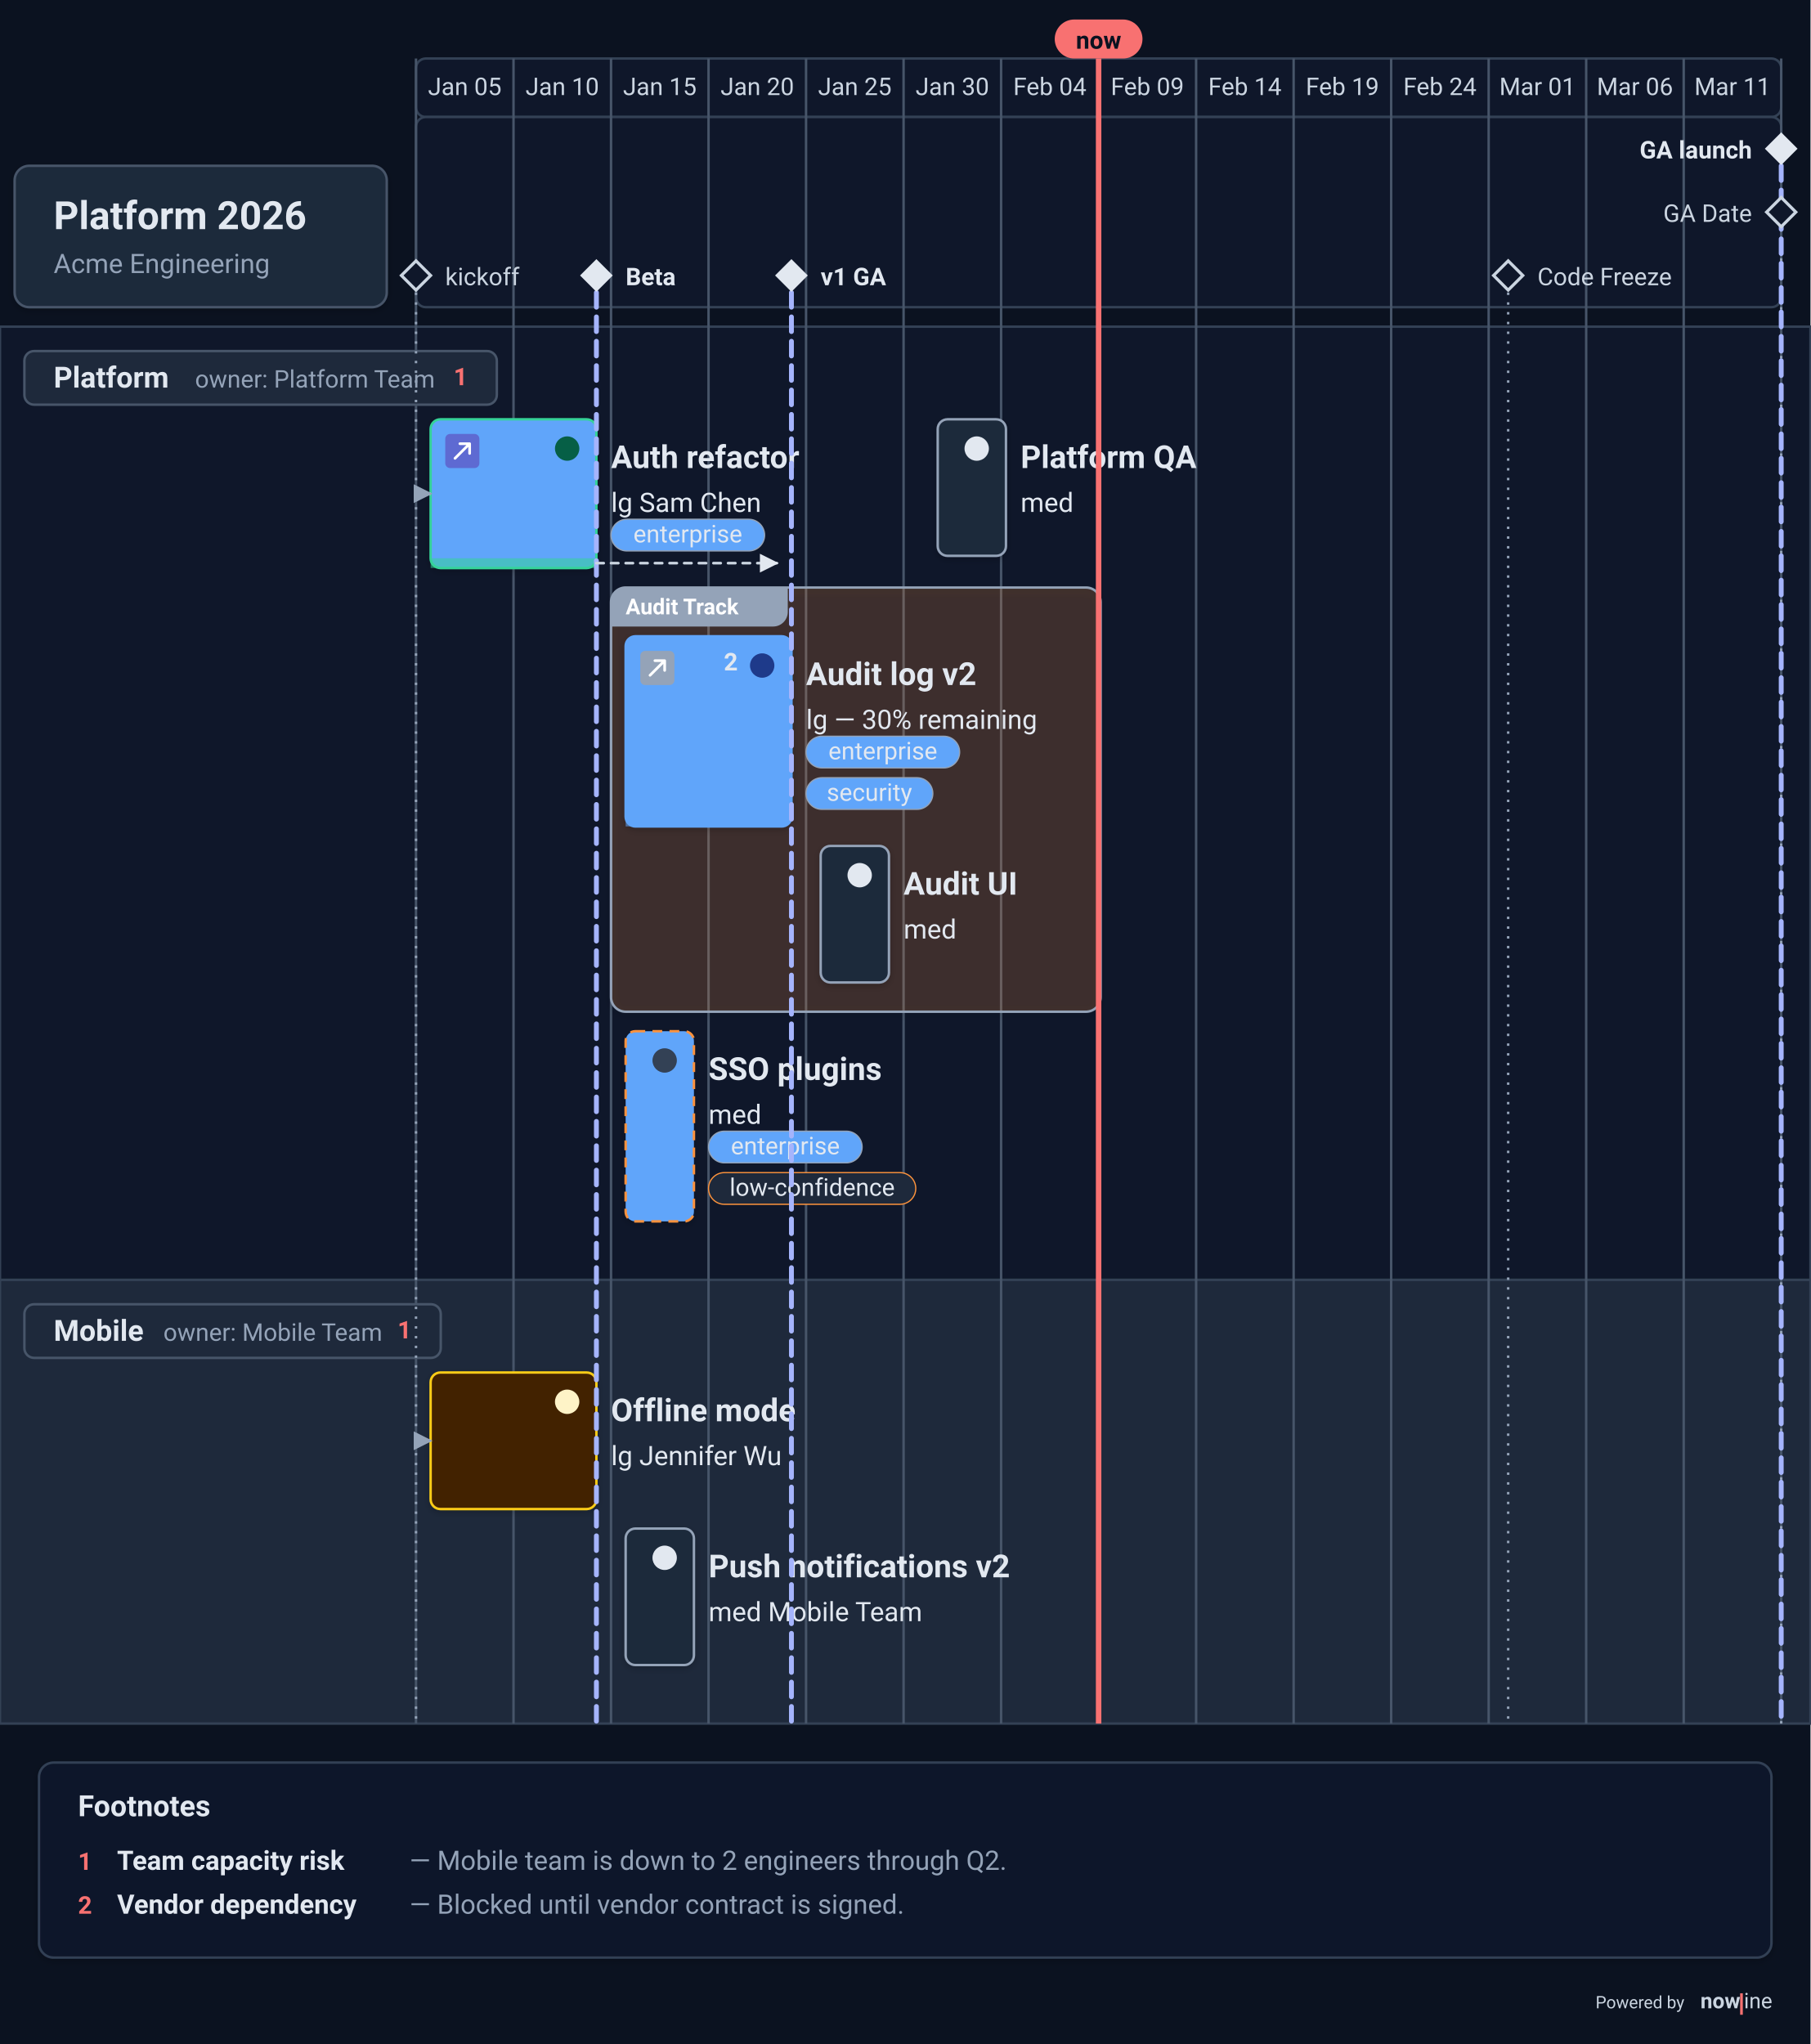
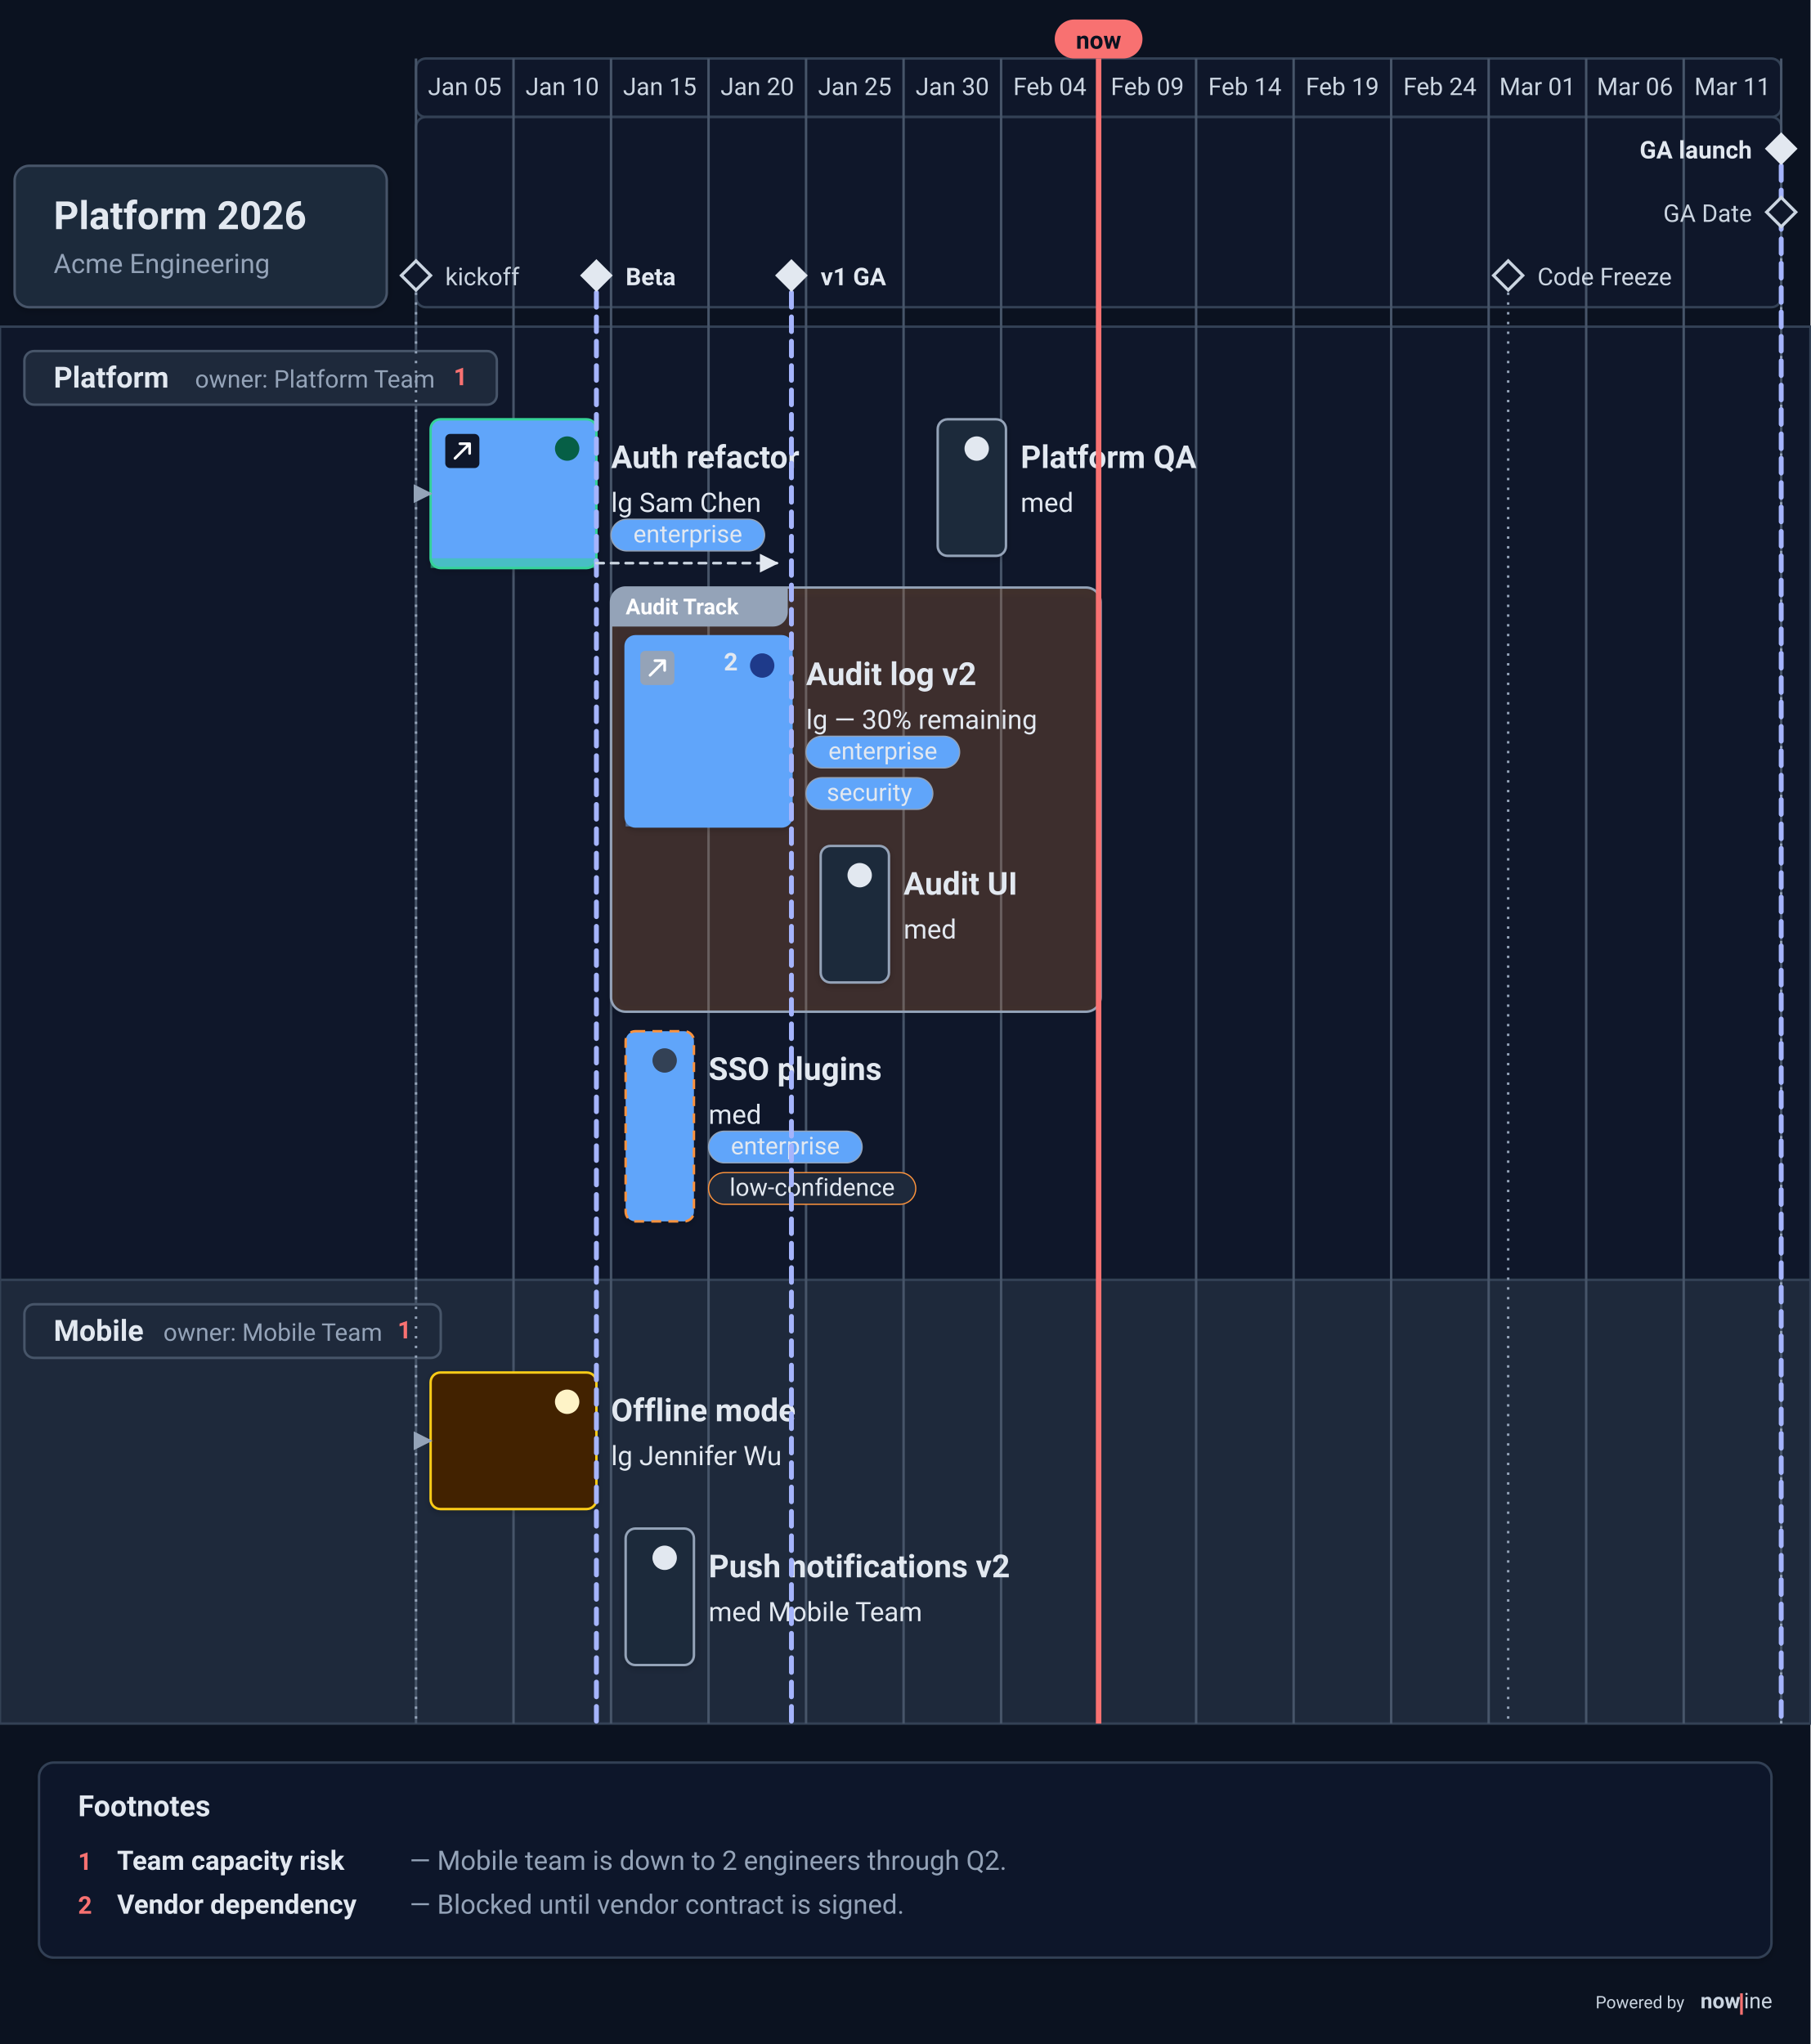
<svg xmlns="http://www.w3.org/2000/svg" data-generator="nowline" data-theme="dark" height="838.44" viewBox="0 0 742.64 838.44" width="742.64">
  <defs>
    <filter height="200%" id="nl-0-root-shadow-subtle" width="200%" x="-50%" y="-50%">
      <feGaussianBlur in="SourceAlpha" stdDeviation="1.5" />
      <feOffset dx="0" dy="1" result="offsetblur" />
      <feComponentTransfer>
        <feFuncA type="linear" slope="0.2" />
      </feComponentTransfer>
      <feMerge>
        <feMergeNode />
        <feMergeNode in="SourceGraphic" />
      </feMerge>
    </filter>
    <filter height="200%" id="nl-0-root-shadow-fuzzy" width="200%" x="-50%" y="-50%">
      <feGaussianBlur in="SourceAlpha" stdDeviation="5" />
      <feOffset dx="0" dy="3" result="offsetblur" />
      <feComponentTransfer>
        <feFuncA type="linear" slope="0.3" />
      </feComponentTransfer>
      <feMerge>
        <feMergeNode />
        <feMergeNode in="SourceGraphic" />
      </feMerge>
    </filter>
    <filter height="200%" id="nl-0-root-shadow-hard" width="200%" x="-50%" y="-50%">
      <feGaussianBlur in="SourceAlpha" stdDeviation="0" />
      <feOffset dx="2" dy="2" result="offsetblur" />
      <feComponentTransfer>
        <feFuncA type="linear" slope="0.45" />
      </feComponentTransfer>
      <feMerge>
        <feMergeNode />
        <feMergeNode in="SourceGraphic" />
      </feMerge>
    </filter>
    <marker id="nl-arrow" viewBox="0 0 10 10" refX="9" refY="5" markerWidth="7" markerHeight="7" orient="auto">
      <path d="M 0 0 L 10 5 L 0 10 z" fill="#94a3b8" />
    </marker>
    <marker id="nl-arrow-light" viewBox="0 0 10 10" refX="9" refY="5" markerWidth="7" markerHeight="7" orient="auto">
      <path d="M 0 0 L 10 5 L 0 10 z" fill="#64748b" />
    </marker>
    <marker id="nl-arrow-dark" viewBox="0 0 10 10" refX="9" refY="5" markerWidth="7" markerHeight="7" orient="auto">
      <path d="M 0 0 L 10 5 L 0 10 z" fill="#e2e8f0" />
    </marker>
  </defs>
  <rect fill="#0b1220" height="838.44" width="742.64" x="0" y="0" />
  <g data-layer="timeline">
    <rect fill="#0f172a" height="24" rx="4" ry="4" stroke="#334155" stroke-width="1" width="560" x="170.64" y="24" />
    <rect fill="#0f172a" height="78" rx="4" ry="4" stroke="#334155" stroke-width="1" width="560" x="170.64" y="48" />
    <text fill="#cbd5e1" font-family="system-ui, -apple-system, &quot;Segoe UI&quot;, Roboto, sans-serif" font-size="10" text-anchor="middle" x="190.64" y="39">Jan 05</text>
    <text fill="#cbd5e1" font-family="system-ui, -apple-system, &quot;Segoe UI&quot;, Roboto, sans-serif" font-size="10" text-anchor="middle" x="230.64" y="39">Jan 10</text>
    <text fill="#cbd5e1" font-family="system-ui, -apple-system, &quot;Segoe UI&quot;, Roboto, sans-serif" font-size="10" text-anchor="middle" x="270.64" y="39">Jan 15</text>
    <text fill="#cbd5e1" font-family="system-ui, -apple-system, &quot;Segoe UI&quot;, Roboto, sans-serif" font-size="10" text-anchor="middle" x="310.64" y="39">Jan 20</text>
    <text fill="#cbd5e1" font-family="system-ui, -apple-system, &quot;Segoe UI&quot;, Roboto, sans-serif" font-size="10" text-anchor="middle" x="350.64" y="39">Jan 25</text>
    <text fill="#cbd5e1" font-family="system-ui, -apple-system, &quot;Segoe UI&quot;, Roboto, sans-serif" font-size="10" text-anchor="middle" x="390.64" y="39">Jan 30</text>
    <text fill="#cbd5e1" font-family="system-ui, -apple-system, &quot;Segoe UI&quot;, Roboto, sans-serif" font-size="10" text-anchor="middle" x="430.64" y="39">Feb 04</text>
    <text fill="#cbd5e1" font-family="system-ui, -apple-system, &quot;Segoe UI&quot;, Roboto, sans-serif" font-size="10" text-anchor="middle" x="470.64" y="39">Feb 09</text>
    <text fill="#cbd5e1" font-family="system-ui, -apple-system, &quot;Segoe UI&quot;, Roboto, sans-serif" font-size="10" text-anchor="middle" x="510.64" y="39">Feb 14</text>
    <text fill="#cbd5e1" font-family="system-ui, -apple-system, &quot;Segoe UI&quot;, Roboto, sans-serif" font-size="10" text-anchor="middle" x="550.64" y="39">Feb 19</text>
    <text fill="#cbd5e1" font-family="system-ui, -apple-system, &quot;Segoe UI&quot;, Roboto, sans-serif" font-size="10" text-anchor="middle" x="590.64" y="39">Feb 24</text>
    <text fill="#cbd5e1" font-family="system-ui, -apple-system, &quot;Segoe UI&quot;, Roboto, sans-serif" font-size="10" text-anchor="middle" x="630.64" y="39">Mar 01</text>
    <text fill="#cbd5e1" font-family="system-ui, -apple-system, &quot;Segoe UI&quot;, Roboto, sans-serif" font-size="10" text-anchor="middle" x="670.64" y="39">Mar 06</text>
    <text fill="#cbd5e1" font-family="system-ui, -apple-system, &quot;Segoe UI&quot;, Roboto, sans-serif" font-size="10" text-anchor="middle" x="710.64" y="39">Mar 11</text>
  </g>
  <g data-id="platform" data-layer="swimlane-bg">
    <rect fill="#0f172a" height="391" stroke="#334155" stroke-width="1" width="742.64" x="0" y="134" />
  </g>
  <g data-id="mobile" data-layer="swimlane-bg">
    <rect fill="#1e293b" height="182" stroke="#334155" stroke-width="1" width="742.64" x="0" y="525" />
  </g>
  <g data-layer="grid">
    <line stroke="#475569" stroke-width="1" x1="170.64" x2="170.64" y1="24" y2="707" />
    <line stroke="#475569" stroke-width="1" x1="210.64" x2="210.64" y1="24" y2="707" />
    <line stroke="#475569" stroke-width="1" x1="250.64" x2="250.64" y1="24" y2="707" />
    <line stroke="#475569" stroke-width="1" x1="290.64" x2="290.64" y1="24" y2="707" />
    <line stroke="#475569" stroke-width="1" x1="330.64" x2="330.64" y1="24" y2="707" />
    <line stroke="#475569" stroke-width="1" x1="370.64" x2="370.64" y1="24" y2="707" />
    <line stroke="#475569" stroke-width="1" x1="410.64" x2="410.64" y1="24" y2="707" />
    <line stroke="#475569" stroke-width="1" x1="450.64" x2="450.64" y1="24" y2="707" />
    <line stroke="#475569" stroke-width="1" x1="490.64" x2="490.64" y1="24" y2="707" />
    <line stroke="#475569" stroke-width="1" x1="530.64" x2="530.64" y1="24" y2="707" />
    <line stroke="#475569" stroke-width="1" x1="570.64" x2="570.64" y1="24" y2="707" />
    <line stroke="#475569" stroke-width="1" x1="610.64" x2="610.64" y1="24" y2="707" />
    <line stroke="#475569" stroke-width="1" x1="650.64" x2="650.64" y1="24" y2="707" />
    <line stroke="#475569" stroke-width="1" x1="690.64" x2="690.64" y1="24" y2="707" />
    <line stroke="#475569" stroke-width="1" x1="730.64" x2="730.64" y1="24" y2="707" />
  </g>
  <g data-id="platform" data-layer="swimlane">
    <rect fill="#1e293b" height="22" rx="4" ry="4" stroke="#475569" stroke-width="1" width="193.8" x="10" y="144" />
    <text fill="#e2e8f0" font-family="system-ui, -apple-system, &quot;Segoe UI&quot;, Roboto, sans-serif" font-size="12" font-weight="600" x="22" y="159">Platform</text>
    <text fill="#94a3b8" font-family="system-ui, -apple-system, &quot;Segoe UI&quot;, Roboto, sans-serif" font-size="10" x="80" y="159">owner: Platform Team</text>
    <text fill="#f87171" font-family="system-ui, -apple-system, &quot;Segoe UI&quot;, Roboto, sans-serif" font-size="10" font-weight="700" text-anchor="end" x="191.8" y="158">1</text>
    <g data-id="auth-refactor" data-layer="item">
      <rect fill="#60a5fa" filter="url(#nl-0-root-shadow-subtle)" height="61" rx="4" ry="4" stroke="#34d399" stroke-width="1" width="68" x="176.64" y="172" />
      <rect fill="#34d399" height="4" opacity="0.55" width="68" x="176.64" y="229" />
      <circle cx="232.64" cy="184" fill="#065f46" r="5" />
      <text fill="#e2e8f0" font-family="system-ui, -apple-system, &quot;Segoe UI&quot;, Roboto, sans-serif" font-size="13" font-weight="600" x="250.64" y="192">Auth refactor</text>
      <text fill="#e2e8f0" font-family="system-ui, -apple-system, &quot;Segoe UI&quot;, Roboto, sans-serif" font-size="11" x="250.64" y="210">lg Sam Chen</text>
-       <a href="https://linear.app/acme/issue/ENG-123" rel="noopener" target="_blank">
-         <rect fill="#5e6ad2" height="14" rx="2" ry="2" width="14" x="182.64" y="178" />
+       <a href="https://github.com/acme/auth/issues/123" rel="noopener" target="_blank">
+         <rect fill="#0f172a" height="14" rx="2" ry="2" width="14" x="182.64" y="178" />
        <path d="M186.64 188 L192.64 182 M188.64 182 H192.64 V186" fill="none" stroke="#ffffff" stroke-linecap="round" stroke-linejoin="round" stroke-width="1.1" />
      </a>
      <rect fill="#60a5fa" height="13" rx="6.5" ry="6.5" stroke="#94a3b8" stroke-width="0.5" width="63" x="250.64" y="213" />
      <text fill="#e2e8f0" font-family="system-ui, -apple-system, &quot;Segoe UI&quot;, Roboto, sans-serif" font-size="10" font-style="normal" font-weight="400" text-anchor="middle" x="282.14" y="222.5">enterprise</text>
    </g>
    <g data-layer="parallel">
      <g data-id="audit-track" data-layer="group">
        <rect fill="#fb923c" fill-opacity="0.18" filter="url(#nl-0-root-shadow-subtle)" height="174" rx="6" ry="6" stroke="#94a3b8" stroke-width="1" width="200.84" x="250.64" y="241" />
        <path d="M256.64 241H323.14V251A6 6 0 0 1 317.14 257H250.64V247A6 6 0 0 1 256.64 241Z" fill="#94a3b8" />
        <text fill="#ffffff" font-family="system-ui, -apple-system, &quot;Segoe UI&quot;, Roboto, sans-serif" font-size="9" font-weight="600" x="256.64" y="252">Audit Track</text>
        <g data-id="audit-log" data-layer="item">
          <rect fill="#60a5fa" filter="url(#nl-0-root-shadow-subtle)" height="78" rx="4" ry="4" stroke="#60a5fa" stroke-width="1" width="68" x="256.64" y="261" />
          <rect fill="#60a5fa" height="4" opacity="0.55" width="47.6" x="256.64" y="335" />
          <circle cx="312.64" cy="273" fill="#1e3a8a" r="5" />
          <text fill="#e2e8f0" font-family="system-ui, -apple-system, &quot;Segoe UI&quot;, Roboto, sans-serif" font-size="13" font-weight="600" x="330.64" y="281">Audit log v2</text>
          <text fill="#e2e8f0" font-family="system-ui, -apple-system, &quot;Segoe UI&quot;, Roboto, sans-serif" font-size="11" x="330.64" y="299">lg — 30% remaining</text>
          <text fill="#e2e8f0" font-family="system-ui, -apple-system, &quot;Segoe UI&quot;, Roboto, sans-serif" font-size="10" font-weight="700" text-anchor="end" x="302.64" y="275">2</text>
          <a href="https://wiki.acme.com/audit" rel="noopener" target="_blank">
            <rect fill="#94a3b8" height="14" rx="2" ry="2" width="14" x="262.64" y="267" />
            <path d="M266.64 277 L272.64 271 M268.64 271 H272.64 V275" fill="none" stroke="#ffffff" stroke-linecap="round" stroke-linejoin="round" stroke-width="1.1" />
          </a>
          <rect fill="#60a5fa" height="13" rx="6.5" ry="6.5" stroke="#94a3b8" stroke-width="0.5" width="63" x="330.64" y="302" />
          <text fill="#e2e8f0" font-family="system-ui, -apple-system, &quot;Segoe UI&quot;, Roboto, sans-serif" font-size="10" font-style="normal" font-weight="400" text-anchor="middle" x="362.14" y="311.5">enterprise</text>
          <rect fill="#60a5fa" height="13" rx="6.5" ry="6.5" stroke="#94a3b8" stroke-width="0.5" width="52" x="330.64" y="319" />
          <text fill="#e2e8f0" font-family="system-ui, -apple-system, &quot;Segoe UI&quot;, Roboto, sans-serif" font-size="10" font-style="normal" font-weight="400" text-anchor="middle" x="356.64" y="328.5">security</text>
        </g>
        <g data-id="audit-ui" data-layer="item">
          <rect fill="#1e293b" filter="url(#nl-0-root-shadow-subtle)" height="56" rx="4" ry="4" stroke="#94a3b8" stroke-width="1" width="28" x="336.64" y="347" />
          <circle cx="352.64" cy="359" fill="#e2e8f0" r="5" />
          <text fill="#e2e8f0" font-family="system-ui, -apple-system, &quot;Segoe UI&quot;, Roboto, sans-serif" font-size="13" font-weight="600" x="370.64" y="367">Audit UI</text>
          <text fill="#e2e8f0" font-family="system-ui, -apple-system, &quot;Segoe UI&quot;, Roboto, sans-serif" font-size="11" x="370.64" y="385">med</text>
        </g>
      </g>
      <g data-id="sso" data-layer="item">
        <rect fill="#60a5fa" filter="url(#nl-0-root-shadow-subtle)" height="78" rx="4" ry="4" stroke="#fb923c" stroke-dasharray="4 3" stroke-width="1" width="28" x="256.64" y="423" />
        <circle cx="272.64" cy="435" fill="#334155" r="5" />
        <text fill="#e2e8f0" font-family="system-ui, -apple-system, &quot;Segoe UI&quot;, Roboto, sans-serif" font-size="13" font-weight="600" x="290.64" y="443">SSO plugins</text>
        <text fill="#e2e8f0" font-family="system-ui, -apple-system, &quot;Segoe UI&quot;, Roboto, sans-serif" font-size="11" x="290.64" y="461">med</text>
        <rect fill="#60a5fa" height="13" rx="6.5" ry="6.5" stroke="#94a3b8" stroke-width="0.5" width="63" x="290.64" y="464" />
        <text fill="#e2e8f0" font-family="system-ui, -apple-system, &quot;Segoe UI&quot;, Roboto, sans-serif" font-size="10" font-style="normal" font-weight="400" text-anchor="middle" x="322.14" y="473.5">enterprise</text>
        <rect fill="#1e293b" height="13" rx="6.5" ry="6.5" stroke="#fb923c" stroke-width="0.5" width="85" x="290.64" y="481" />
        <text fill="#e2e8f0" font-family="system-ui, -apple-system, &quot;Segoe UI&quot;, Roboto, sans-serif" font-size="10" font-style="normal" font-weight="400" text-anchor="middle" x="333.14" y="490.5">low-confidence</text>
      </g>
    </g>
    <g data-id="platform-qa" data-layer="item">
      <rect fill="#1e293b" filter="url(#nl-0-root-shadow-subtle)" height="56" rx="4" ry="4" stroke="#94a3b8" stroke-width="1" width="28" x="384.64" y="172" />
      <circle cx="400.64" cy="184" fill="#e2e8f0" r="5" />
      <text fill="#e2e8f0" font-family="system-ui, -apple-system, &quot;Segoe UI&quot;, Roboto, sans-serif" font-size="13" font-weight="600" x="418.64" y="192">Platform QA</text>
      <text fill="#e2e8f0" font-family="system-ui, -apple-system, &quot;Segoe UI&quot;, Roboto, sans-serif" font-size="11" x="418.64" y="210">med</text>
    </g>
  </g>
  <g data-id="mobile" data-layer="swimlane">
    <rect fill="#1e293b" height="22" rx="4" ry="4" stroke="#475569" stroke-width="1" width="170.8" x="10" y="535" />
    <text fill="#e2e8f0" font-family="system-ui, -apple-system, &quot;Segoe UI&quot;, Roboto, sans-serif" font-size="12" font-weight="600" x="22" y="550">Mobile</text>
    <text fill="#94a3b8" font-family="system-ui, -apple-system, &quot;Segoe UI&quot;, Roboto, sans-serif" font-size="10" x="67" y="550">owner: Mobile Team</text>
    <text fill="#f87171" font-family="system-ui, -apple-system, &quot;Segoe UI&quot;, Roboto, sans-serif" font-size="10" font-weight="700" text-anchor="end" x="168.8" y="549">1</text>
    <g data-id="offline" data-layer="item">
      <rect fill="#422006" filter="url(#nl-0-root-shadow-subtle)" height="56" rx="4" ry="4" stroke="#facc15" stroke-width="1" width="68" x="176.64" y="563" />
      <circle cx="232.64" cy="575" fill="#fef3c7" r="5" />
      <text fill="#e2e8f0" font-family="system-ui, -apple-system, &quot;Segoe UI&quot;, Roboto, sans-serif" font-size="13" font-weight="600" x="250.64" y="583">Offline mode</text>
      <text fill="#e2e8f0" font-family="system-ui, -apple-system, &quot;Segoe UI&quot;, Roboto, sans-serif" font-size="11" x="250.64" y="601">lg Jennifer Wu</text>
    </g>
    <g data-id="push-v2" data-layer="item">
      <rect fill="#1e293b" filter="url(#nl-0-root-shadow-subtle)" height="56" rx="4" ry="4" stroke="#94a3b8" stroke-width="1" width="28" x="256.64" y="627" />
      <circle cx="272.64" cy="639" fill="#e2e8f0" r="5" />
      <text fill="#e2e8f0" font-family="system-ui, -apple-system, &quot;Segoe UI&quot;, Roboto, sans-serif" font-size="13" font-weight="600" x="290.64" y="647">Push notifications v2</text>
      <text fill="#e2e8f0" font-family="system-ui, -apple-system, &quot;Segoe UI&quot;, Roboto, sans-serif" font-size="11" x="290.64" y="665">med Mobile Team</text>
    </g>
  </g>
  <path d="M170.64 202.5 L176.64 202.5" fill="none" marker-end="url(#nl-arrow)" stroke="#cbd5e1" stroke-linejoin="round" stroke-width="1.1" />
  <path d="M170.64 591 L176.64 591" fill="none" marker-end="url(#nl-arrow)" stroke="#cbd5e1" stroke-linejoin="round" stroke-width="1.1" />
  <line stroke="#94a3b8" stroke-dasharray="1 3" stroke-width="1" x1="170.64" x2="170.64" y1="120" y2="707" />
  <line stroke="#94a3b8" stroke-dasharray="1 3" stroke-width="1" x1="618.64" x2="618.64" y1="120" y2="707" />
  <line stroke="#94a3b8" stroke-dasharray="1 3" stroke-width="1" x1="730.64" x2="730.64" y1="94" y2="707" />
  <line stroke="#a5b4fc" stroke-dasharray="6 4" stroke-linecap="round" stroke-width="2" x1="244.64" x2="244.64" y1="120" y2="707" />
  <line stroke="#a5b4fc" stroke-dasharray="6 4" stroke-linecap="round" stroke-width="2" x1="324.64" x2="324.64" y1="120" y2="707" />
  <path d="M244.64 231 H318.64" fill="none" marker-end="url(#nl-arrow-dark)" stroke="#cbd5e1" stroke-dasharray="3 3" stroke-linecap="round" stroke-width="1.1" />
  <line stroke="#a5b4fc" stroke-dasharray="6 4" stroke-linecap="round" stroke-width="2" x1="730.64" x2="730.64" y1="68" y2="707" />
  <g data-id="kickoff" data-layer="anchor">
    <path d="M170.64 107 L176.64 113 L170.64 119 L164.64 113 Z" fill="#0f172a" stroke="#cbd5e1" stroke-width="1.25" />
    <text fill="#cbd5e1" font-family="system-ui, -apple-system, &quot;Segoe UI&quot;, Roboto, sans-serif" font-size="10" x="182.64" y="117">kickoff</text>
  </g>
  <g data-id="code-freeze" data-layer="anchor">
    <path d="M618.64 107 L624.64 113 L618.64 119 L612.64 113 Z" fill="#0f172a" stroke="#cbd5e1" stroke-width="1.25" />
    <text fill="#cbd5e1" font-family="system-ui, -apple-system, &quot;Segoe UI&quot;, Roboto, sans-serif" font-size="10" x="630.64" y="117">Code Freeze</text>
  </g>
  <g data-id="ga-date" data-layer="anchor">
    <path d="M730.64 81 L736.64 87 L730.64 93 L724.64 87 Z" fill="#0f172a" stroke="#cbd5e1" stroke-width="1.25" />
    <text fill="#cbd5e1" font-family="system-ui, -apple-system, &quot;Segoe UI&quot;, Roboto, sans-serif" font-size="10" text-anchor="end" x="718.64" y="91">GA Date</text>
  </g>
  <g data-id="beta" data-layer="milestone">
    <path d="M244.64 107 L250.64 113 L244.64 119 L238.64 113 Z" fill="#e2e8f0" stroke="#e2e8f0" stroke-width="1" />
    <text fill="#e2e8f0" font-family="system-ui, -apple-system, &quot;Segoe UI&quot;, Roboto, sans-serif" font-size="10" font-weight="600" x="256.64" y="117">Beta</text>
  </g>
  <g data-id="v1-ga" data-layer="milestone">
    <path d="M324.64 107 L330.64 113 L324.64 119 L318.64 113 Z" fill="#e2e8f0" stroke="#e2e8f0" stroke-width="1" />
    <text fill="#e2e8f0" font-family="system-ui, -apple-system, &quot;Segoe UI&quot;, Roboto, sans-serif" font-size="10" font-weight="600" x="336.64" y="117">v1 GA</text>
  </g>
  <g data-id="ga-launch" data-layer="milestone">
    <path d="M730.64 55 L736.64 61 L730.64 67 L724.64 61 Z" fill="#e2e8f0" stroke="#e2e8f0" stroke-width="1" />
    <text fill="#e2e8f0" font-family="system-ui, -apple-system, &quot;Segoe UI&quot;, Roboto, sans-serif" font-size="10" font-weight="600" text-anchor="end" x="718.64" y="65">GA launch</text>
  </g>
  <g data-layer="nowline">
    <line stroke="#f87171" stroke-width="2.25" x1="450.64" x2="450.64" y1="24" y2="707" />
    <rect fill="#f87171" height="16" rx="8" ry="8" width="36" x="432.64" y="8" />
    <text fill="#0b1220" font-family="system-ui, -apple-system, &quot;Segoe UI&quot;, Roboto, sans-serif" font-size="10" font-weight="700" text-anchor="middle" x="450.64" y="20">now</text>
  </g>
  <g data-layer="footnotes">
    <rect fill="#0f172a" filter="url(#nl-0-root-shadow-subtle)" height="80" rx="6" ry="6" stroke="#334155" stroke-width="1" width="710.64" x="16" y="723" />
    <text fill="#e2e8f0" font-family="system-ui, -apple-system, &quot;Segoe UI&quot;, Roboto, sans-serif" font-size="12" font-weight="700" x="32" y="745">Footnotes</text>
    <text fill="#f87171" font-family="system-ui, -apple-system, &quot;Segoe UI&quot;, Roboto, sans-serif" font-size="10" font-weight="700" x="32" y="767">1</text>
    <text fill="#e2e8f0" font-family="system-ui, -apple-system, &quot;Segoe UI&quot;, Roboto, sans-serif" font-size="11" font-weight="600" x="48" y="767">Team capacity risk</text>
    <text fill="#94a3b8" font-family="system-ui, -apple-system, &quot;Segoe UI&quot;, Roboto, sans-serif" font-size="11" x="168" y="767">— Mobile team is down to 2 engineers through Q2.</text>
    <text fill="#f87171" font-family="system-ui, -apple-system, &quot;Segoe UI&quot;, Roboto, sans-serif" font-size="10" font-weight="700" x="32" y="785">2</text>
    <text fill="#e2e8f0" font-family="system-ui, -apple-system, &quot;Segoe UI&quot;, Roboto, sans-serif" font-size="11" font-weight="600" x="48" y="785">Vendor dependency</text>
    <text fill="#94a3b8" font-family="system-ui, -apple-system, &quot;Segoe UI&quot;, Roboto, sans-serif" font-size="11" x="168" y="785">— Blocked until vendor contract is signed.</text>
  </g>
  <g data-id="nl-0-root-header" data-layer="header">
    <rect fill="#1e293b" filter="url(#nl-0-root-shadow-subtle)" height="58" rx="6" ry="6" stroke="#475569" stroke-width="1" width="152.64" x="6" y="68" />
    <text fill="#e2e8f0" font-family="system-ui, -apple-system, &quot;Segoe UI&quot;, Roboto, sans-serif" font-size="16" font-weight="600" x="22" y="94">Platform 2026</text>
    <text fill="#94a3b8" font-family="system-ui, -apple-system, &quot;Segoe UI&quot;, Roboto, sans-serif" font-size="11" x="22" y="112">Acme Engineering</text>
  </g>
  <a aria-label="Powered by nowline" href="https://nowline.io" rel="noopener" target="_blank">
    <g data-layer="attribution">
      <g transform="translate(654.48 815) scale(0.22)">
        <text fill="#cbd5e1" font-family="system-ui, -apple-system, &quot;Segoe UI&quot;, Roboto, sans-serif" font-size="32" font-weight="400" x="0" y="40">Powered by</text>
        <text fill="#cbd5e1" font-family="system-ui, -apple-system, &quot;Segoe UI&quot;, Roboto, sans-serif" font-size="40" font-weight="700" x="195.6" y="40">now</text>
        <rect fill="#f87171" height="40" width="5" x="269.6" y="12" />
        <text fill="#cbd5e1" font-family="system-ui, -apple-system, &quot;Segoe UI&quot;, Roboto, sans-serif" font-size="40" font-weight="400" x="276.6" y="40">ine</text>
      </g>
    </g>
  </a>
</svg>
